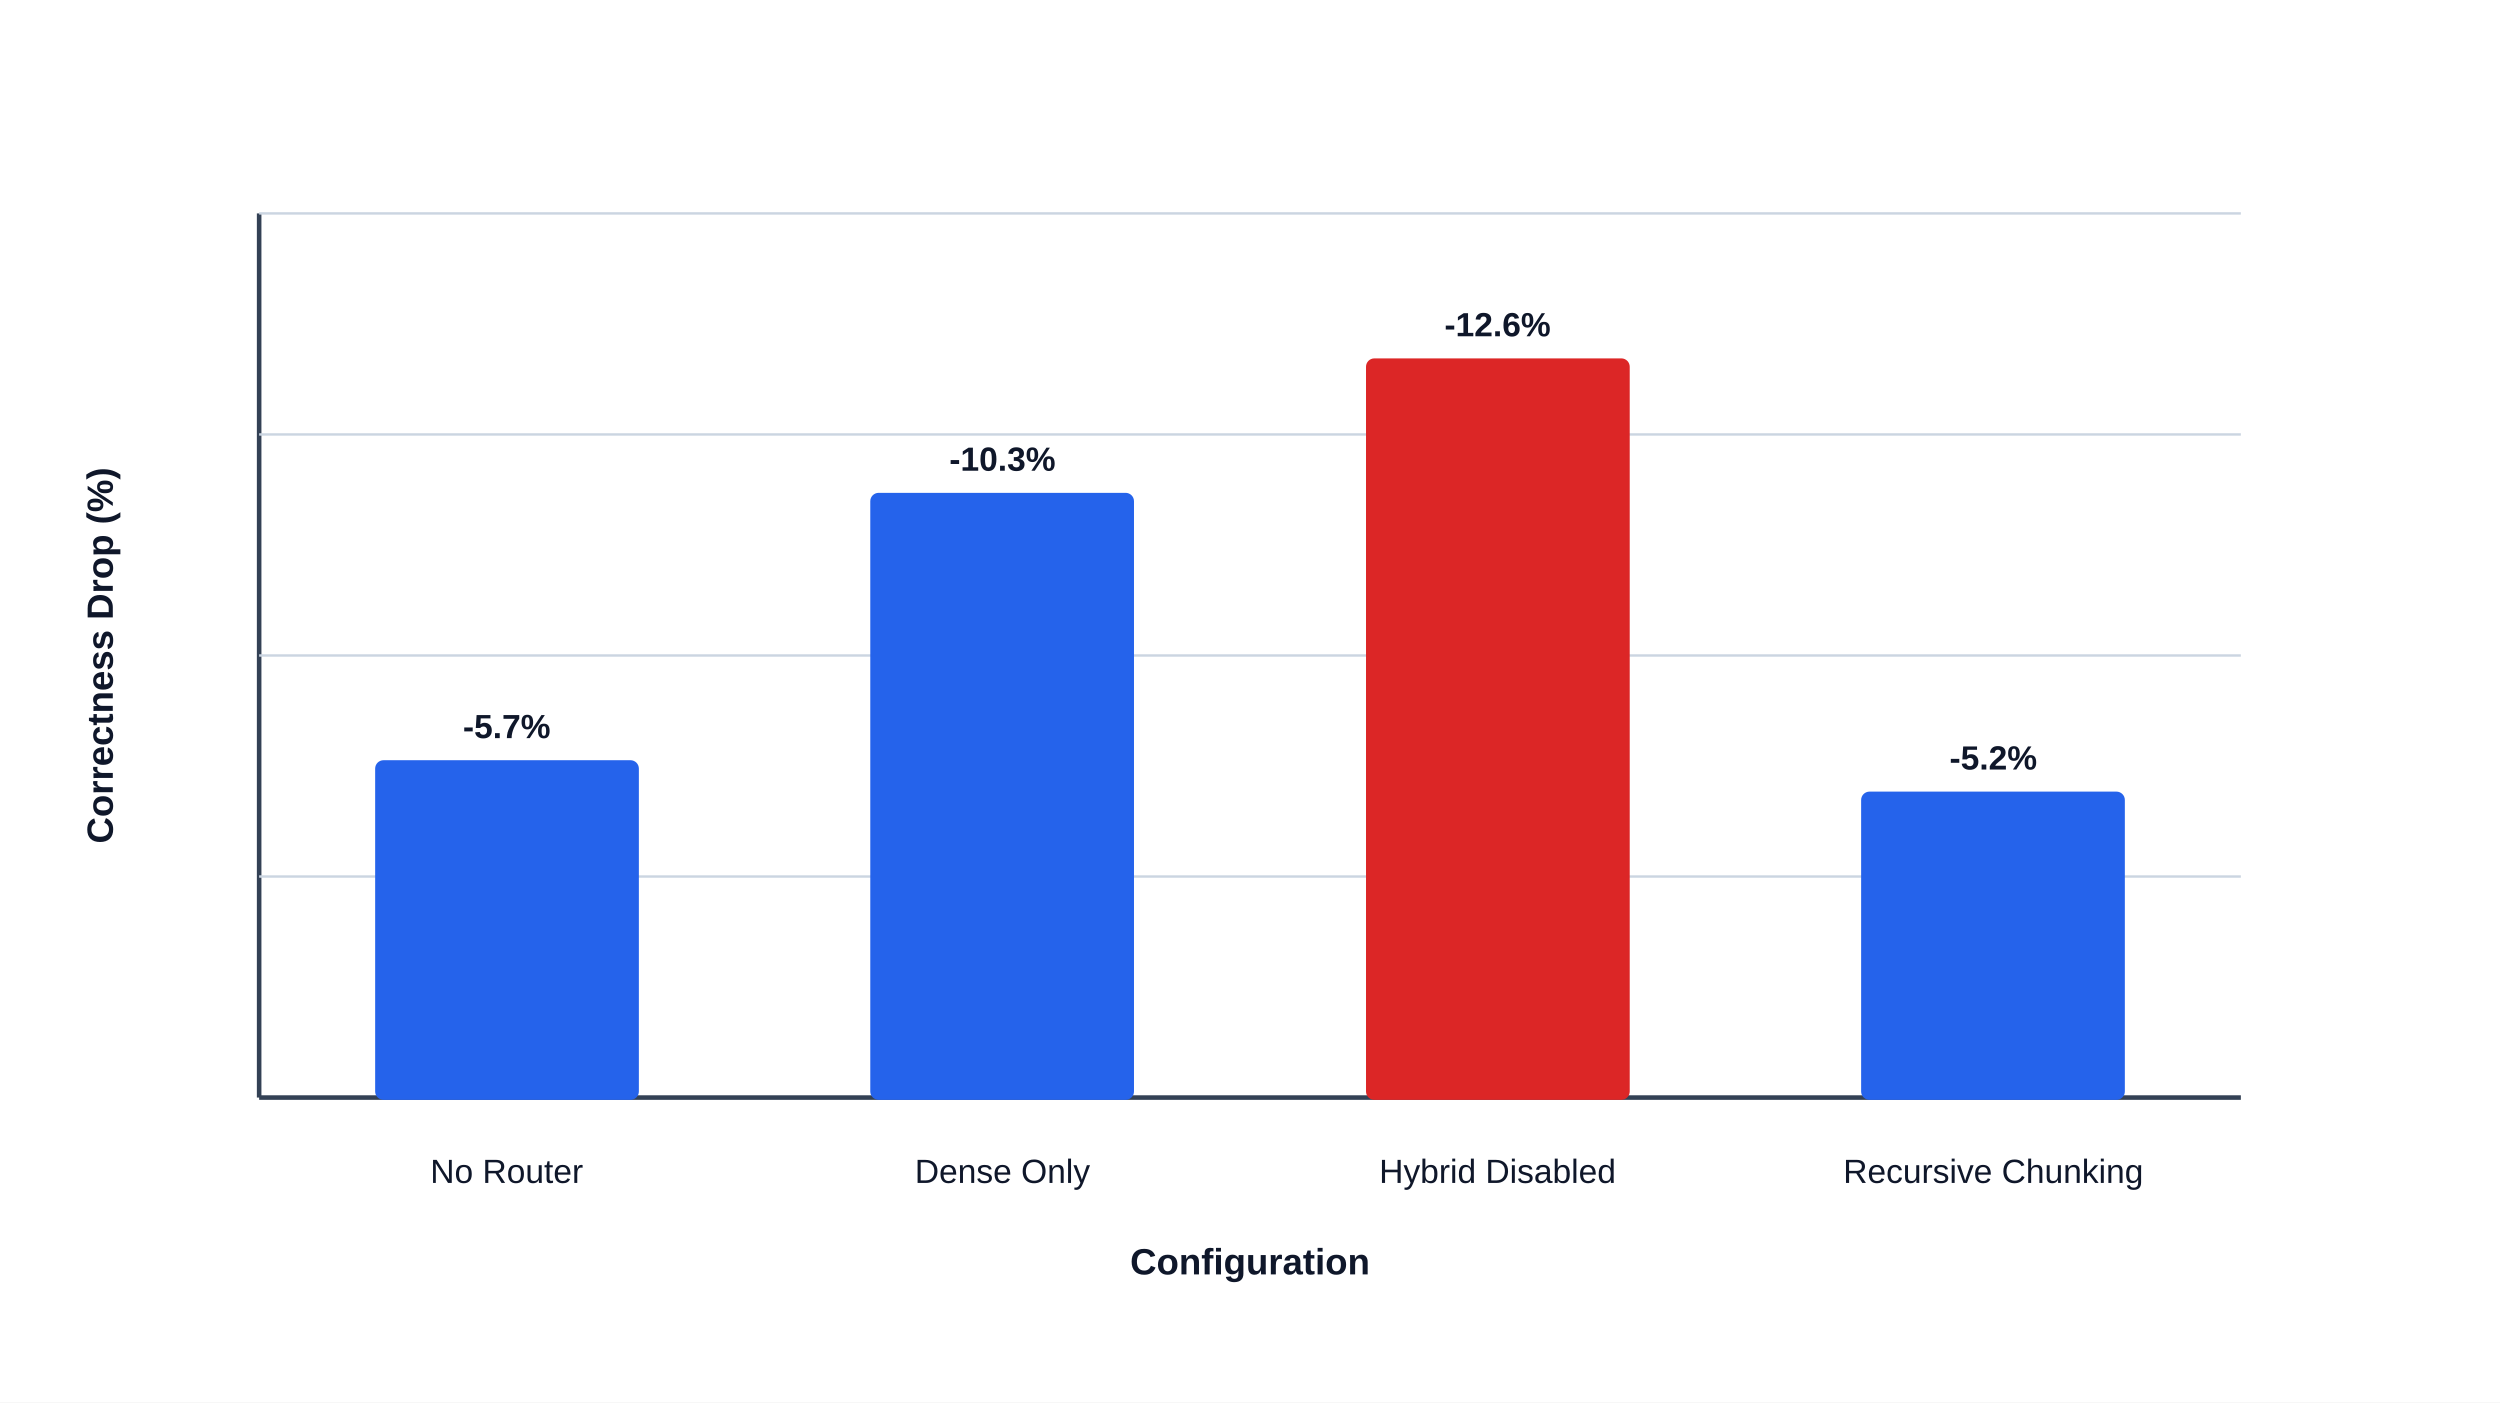
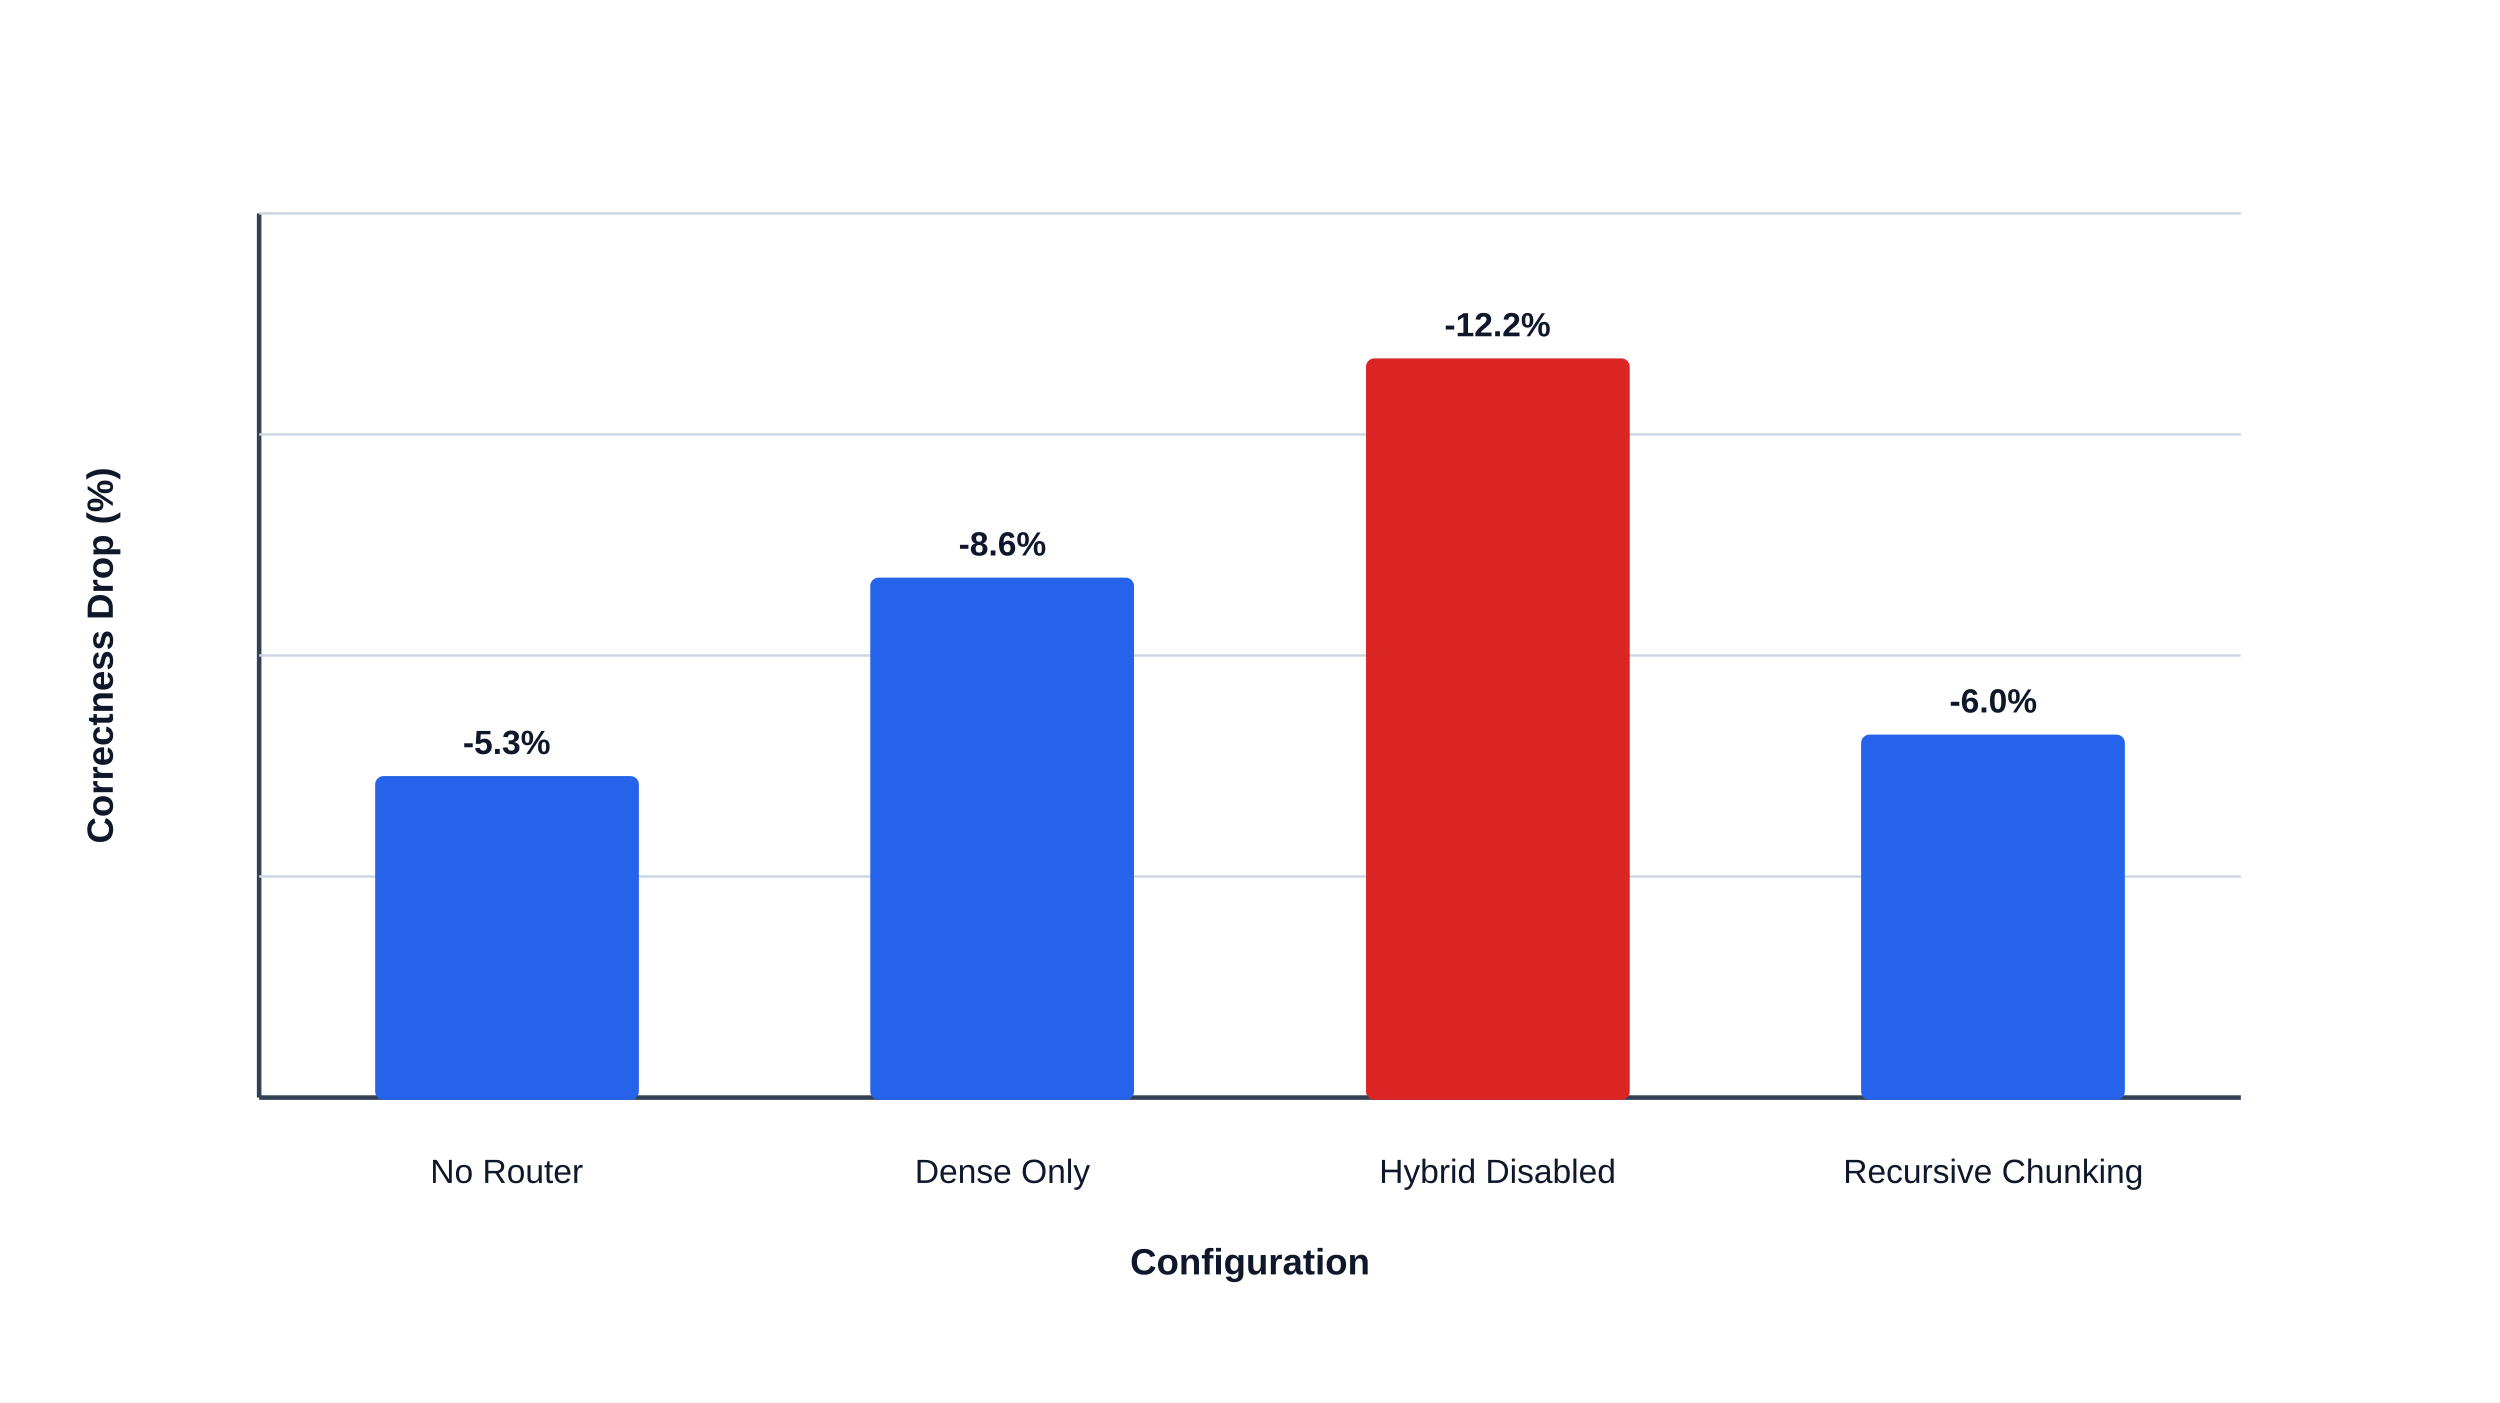
<svg xmlns="http://www.w3.org/2000/svg" width="820" height="460" viewBox="0 0 820 460">
  <defs>
    <marker id="arrow" markerWidth="10" markerHeight="10" refX="8" refY="3" orient="auto" markerUnits="strokeWidth">
      <path d="M0,0 L0,6 L9,3 z" fill="#334155" />
    </marker>
  </defs>
  <rect width="820" height="460" fill="#ffffff" />
  <line x1="85.0" y1="70.0" x2="85.0" y2="360.0" stroke="#334155" stroke-width="1.5" />
  <line x1="85.0" y1="360.0" x2="735.0" y2="360.0" stroke="#334155" stroke-width="1.5" />
  <line x1="85.0" y1="287.5" x2="735.0" y2="287.5" stroke="#cbd5e1" stroke-width="0.8" />
  <line x1="85.0" y1="215.0" x2="735.0" y2="215.0" stroke="#cbd5e1" stroke-width="0.8" />
  <line x1="85.0" y1="142.5" x2="735.0" y2="142.5" stroke="#cbd5e1" stroke-width="0.8" />
  <line x1="85.0" y1="70.0" x2="735.0" y2="70.0" stroke="#cbd5e1" stroke-width="0.8" />
  <text x="37.0" y="215.0" font-family="Arial, sans-serif" font-size="12" font-weight="600" text-anchor="middle" fill="#0f172a" transform="rotate(-90 37.0 215.0)">Correctness Drop (%)</text>
  <text x="410.0" y="418.0" font-family="Arial, sans-serif" font-size="12" font-weight="600" text-anchor="middle" fill="#0f172a">Configuration</text>
-   <rect x="123.8" y="250.1" width="85.0" height="109.9" rx="2" fill="#2563eb" stroke="#2563eb" stroke-width="1.5" />
-   <text x="166.2" y="242.1" font-family="Arial, sans-serif" font-size="11" font-weight="600" text-anchor="middle" fill="#0f172a">-5.7%</text>
+   <rect x="123.8" y="255.3" width="85.0" height="104.7" rx="2" fill="#2563eb" stroke="#2563eb" stroke-width="1.5" />
+   <text x="166.2" y="247.3" font-family="Arial, sans-serif" font-size="11" font-weight="600" text-anchor="middle" fill="#0f172a">-5.3%</text>
  <text x="166.2" y="388.0" font-family="Arial, sans-serif" font-size="11" font-weight="400" text-anchor="middle" fill="#0f172a">No Router</text>
-   <rect x="286.2" y="162.4" width="85.0" height="197.6" rx="2" fill="#2563eb" stroke="#2563eb" stroke-width="1.5" />
-   <text x="328.8" y="154.4" font-family="Arial, sans-serif" font-size="11" font-weight="600" text-anchor="middle" fill="#0f172a">-10.3%</text>
+   <rect x="286.2" y="190.2" width="85.0" height="169.8" rx="2" fill="#2563eb" stroke="#2563eb" stroke-width="1.5" />
+   <text x="328.8" y="182.2" font-family="Arial, sans-serif" font-size="11" font-weight="600" text-anchor="middle" fill="#0f172a">-8.6%</text>
  <text x="328.8" y="388.0" font-family="Arial, sans-serif" font-size="11" font-weight="400" text-anchor="middle" fill="#0f172a">Dense Only</text>
  <rect x="448.8" y="118.3" width="85.0" height="241.7" rx="2" fill="#dc2626" stroke="#dc2626" stroke-width="1.5" />
-   <text x="491.2" y="110.3" font-family="Arial, sans-serif" font-size="11" font-weight="600" text-anchor="middle" fill="#0f172a">-12.6%</text>
+   <text x="491.2" y="110.3" font-family="Arial, sans-serif" font-size="11" font-weight="600" text-anchor="middle" fill="#0f172a">-12.2%</text>
  <text x="491.2" y="388.0" font-family="Arial, sans-serif" font-size="11" font-weight="400" text-anchor="middle" fill="#0f172a">Hybrid Disabled</text>
-   <rect x="611.2" y="260.4" width="85.0" height="99.6" rx="2" fill="#2563eb" stroke="#2563eb" stroke-width="1.5" />
-   <text x="653.8" y="252.4" font-family="Arial, sans-serif" font-size="11" font-weight="600" text-anchor="middle" fill="#0f172a">-5.2%</text>
+   <rect x="611.2" y="241.7" width="85.0" height="118.3" rx="2" fill="#2563eb" stroke="#2563eb" stroke-width="1.5" />
+   <text x="653.8" y="233.7" font-family="Arial, sans-serif" font-size="11" font-weight="600" text-anchor="middle" fill="#0f172a">-6.0%</text>
  <text x="653.8" y="388.0" font-family="Arial, sans-serif" font-size="11" font-weight="400" text-anchor="middle" fill="#0f172a">Recursive Chunking</text>
</svg>
